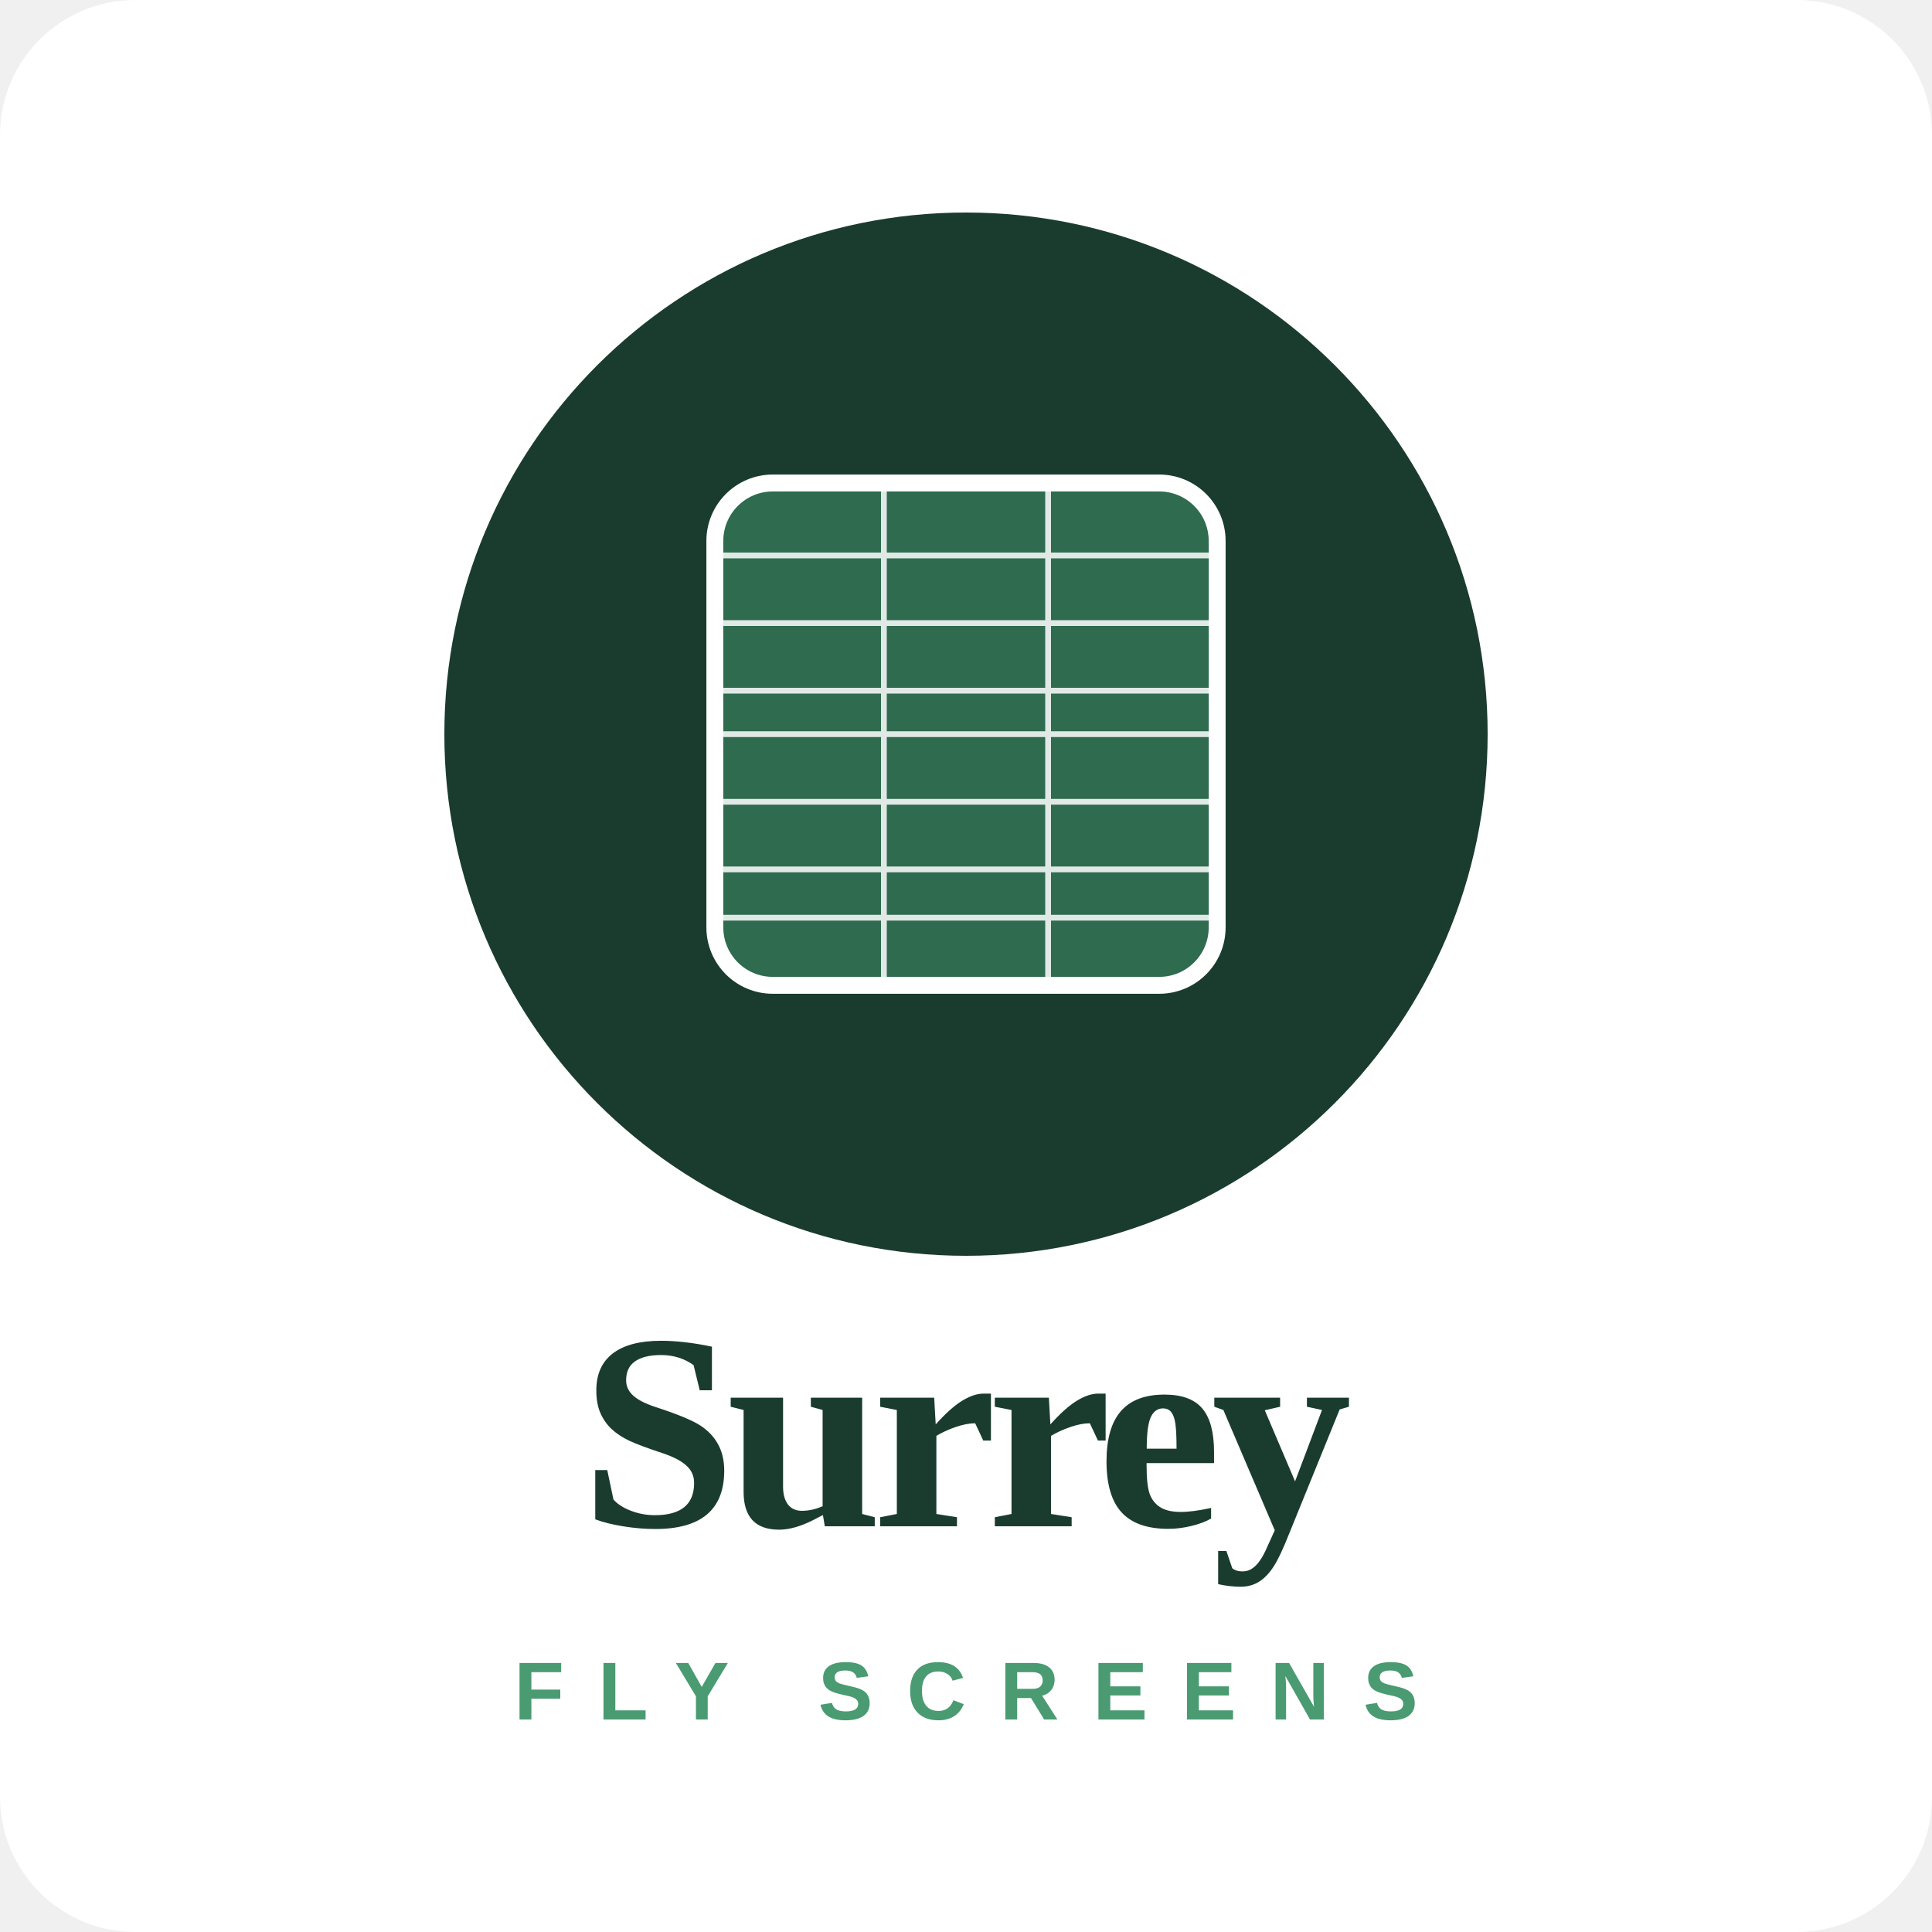
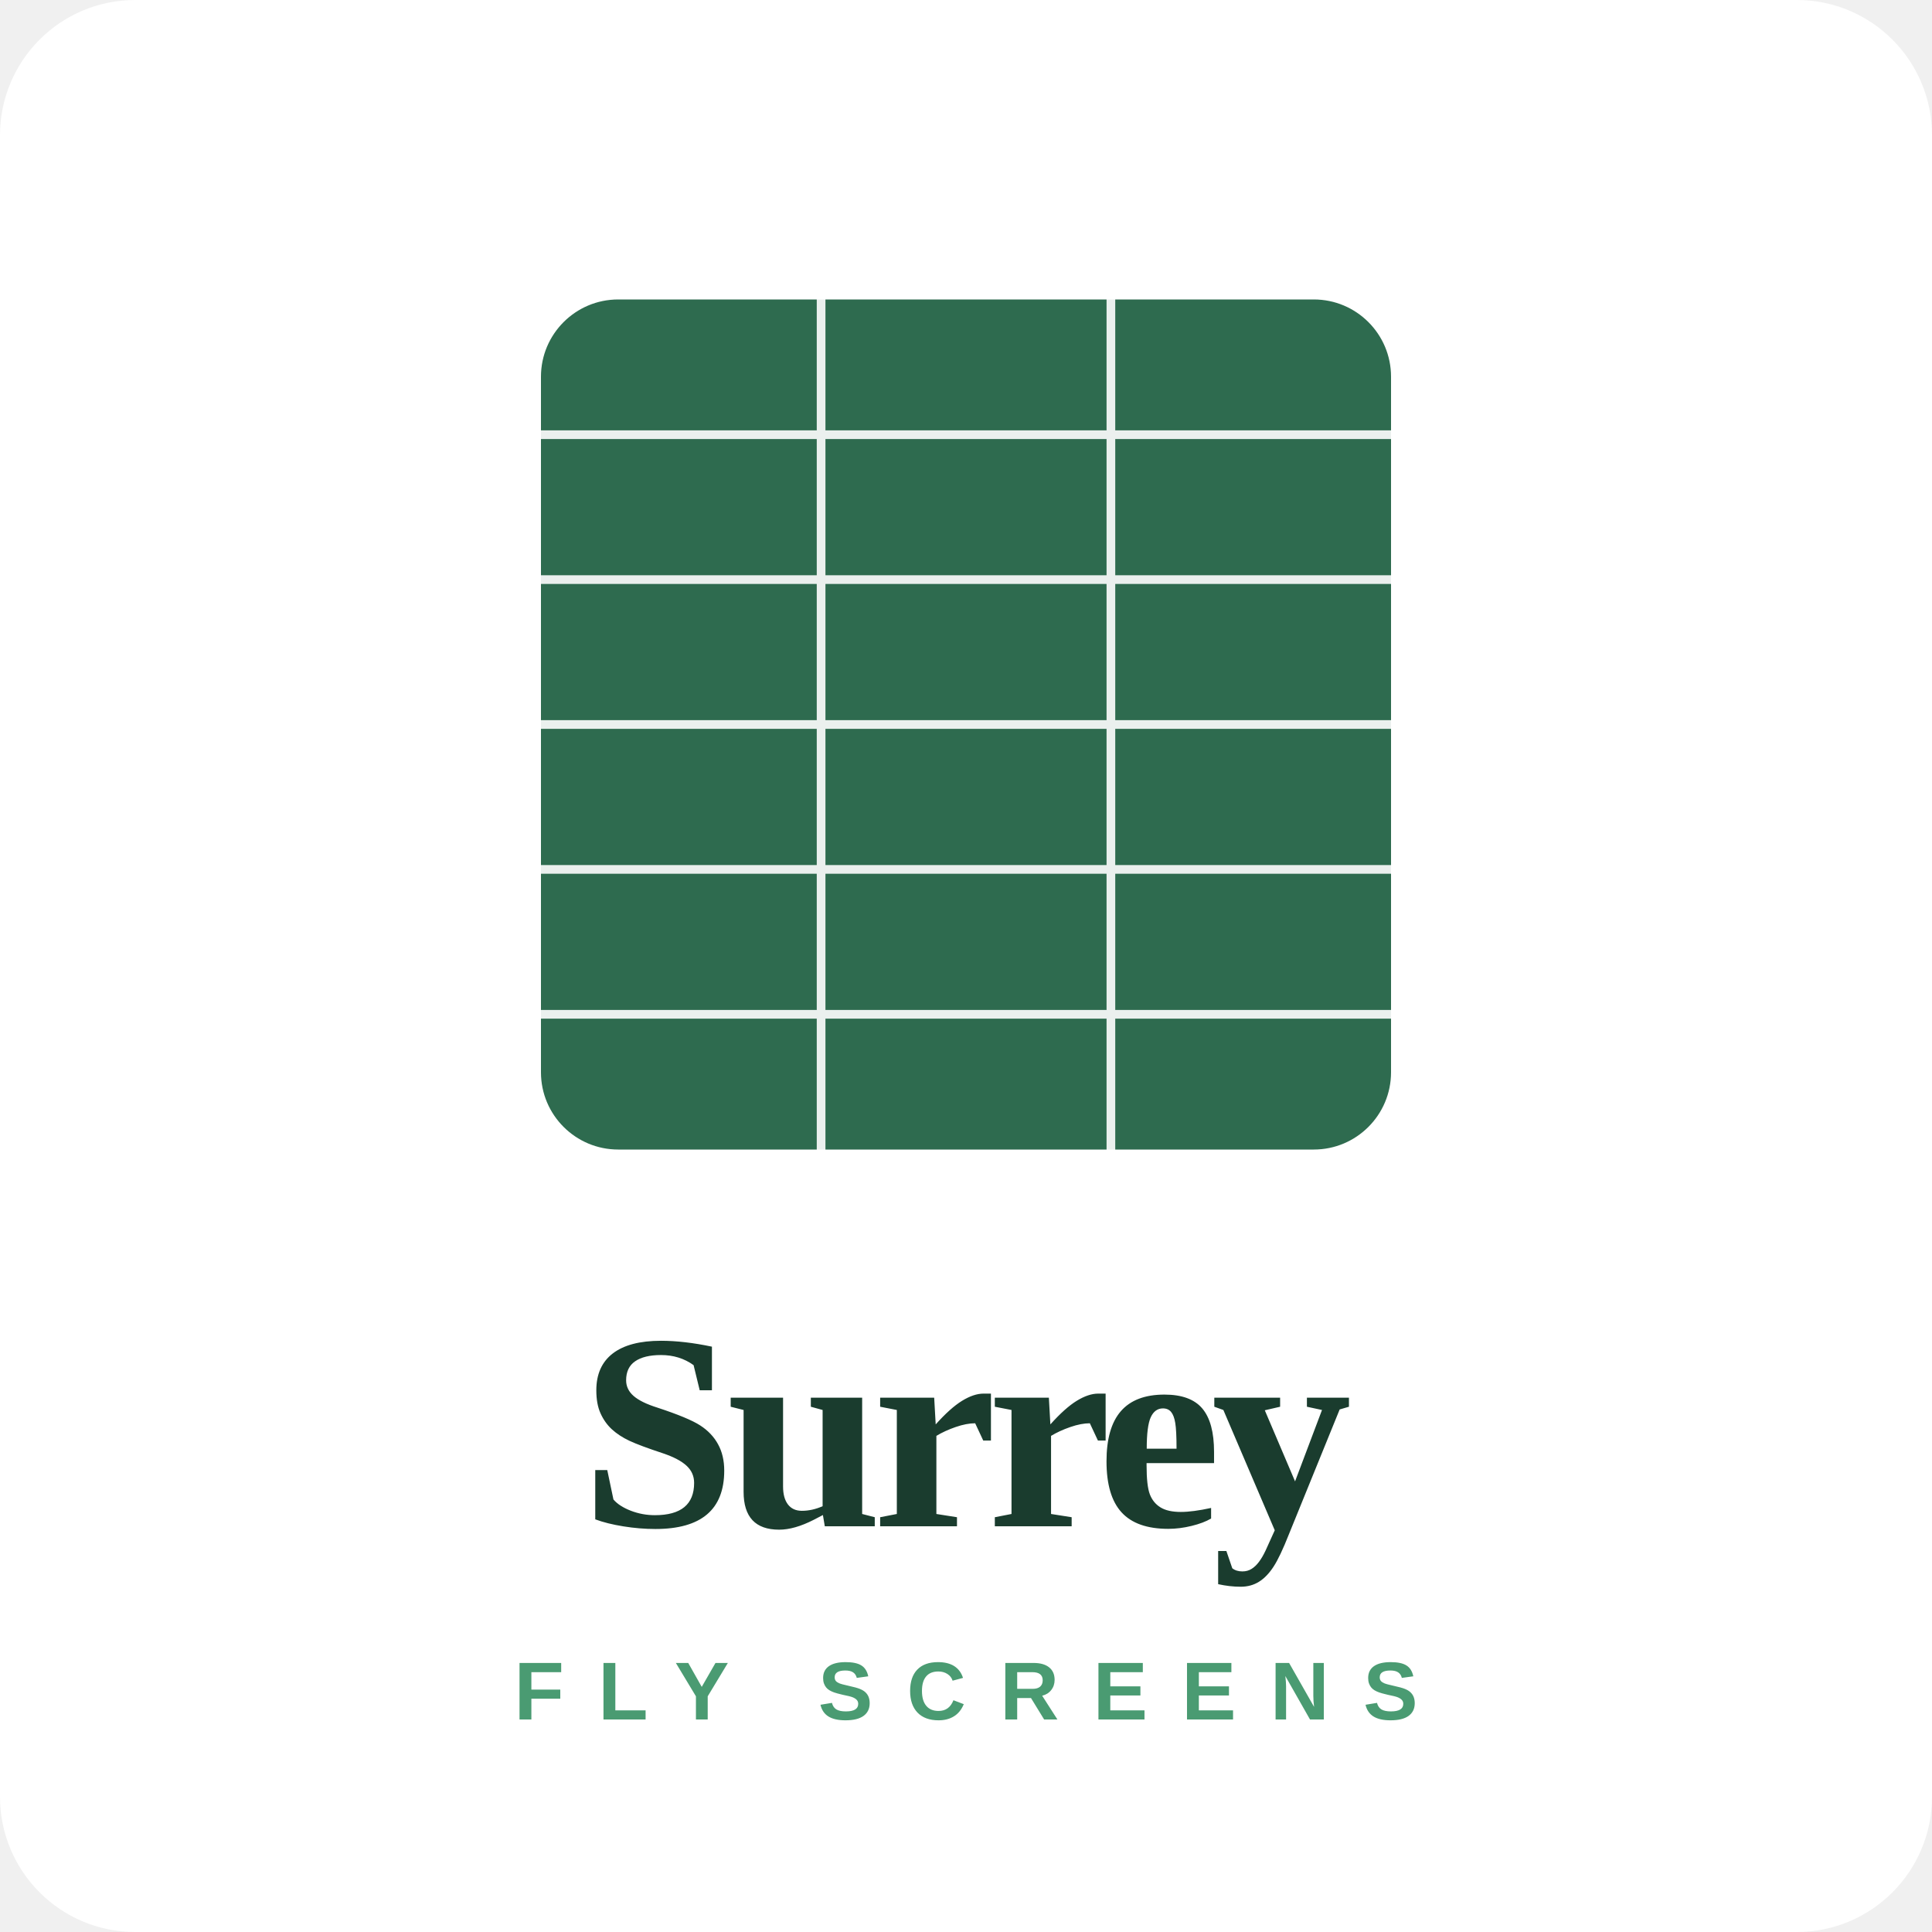
<svg xmlns="http://www.w3.org/2000/svg" viewBox="0 0 400 400" width="400" height="400">
  <rect width="400" height="400" fill="#ffffff" rx="28" />
-   <circle cx="200" cy="152" r="108" fill="#1A3C2E" />
+   <rect x="110" y="60" width="180" height="180" rx="18" fill="#2E6B4F" />
  <clipPath id="ic2">
-     <rect x="148" y="100" width="104" height="104" rx="12" />
+     <rect x="110" y="60" width="180" height="180" rx="18" />
  </clipPath>
-   <rect x="148" y="100" width="104" height="104" rx="12" fill="#2E6B4F" />
-   <g clip-path="url(#ic2)" stroke="white" stroke-width="1.2" opacity="0.85">
-     <line x1="148" y1="115" x2="252" y2="115" />
-     <line x1="148" y1="129" x2="252" y2="129" />
-     <line x1="148" y1="143" x2="252" y2="143" />
-     <line x1="148" y1="152" x2="252" y2="152" />
-     <line x1="148" y1="166" x2="252" y2="166" />
-     <line x1="148" y1="180" x2="252" y2="180" />
-     <line x1="148" y1="190" x2="252" y2="190" />
-     <line x1="183" y1="100" x2="183" y2="204" />
-     <line x1="217" y1="100" x2="217" y2="204" />
+   <g clip-path="url(#ic2)" stroke="white" stroke-width="1.8" opacity="0.9">
+     <line x1="110" y1="90" x2="290" y2="90" />
+     <line x1="110" y1="120" x2="290" y2="120" />
+     <line x1="110" y1="150" x2="290" y2="150" />
+     <line x1="110" y1="180" x2="290" y2="180" />
+     <line x1="110" y1="210" x2="290" y2="210" />
+     <line x1="170" y1="60" x2="170" y2="240" />
+     <line x1="230" y1="60" x2="230" y2="240" />
  </g>
-   <rect x="148" y="100" width="104" height="104" rx="12" fill="none" stroke="white" stroke-width="3.5" />
+   <rect x="110" y="60" width="180" height="180" rx="18" fill="none" stroke="white" stroke-width="4" />
  <text x="200" y="316" font-family="Georgia, 'Times New Roman', serif" font-size="58" font-weight="700" fill="#1A3C2E" text-anchor="middle" letter-spacing="-2">Surrey</text>
  <text x="200" y="356" font-family="Arial, Helvetica, sans-serif" font-size="17" font-weight="700" fill="#4A9B72" text-anchor="middle" letter-spacing="7">FLY SCREENS</text>
</svg>
